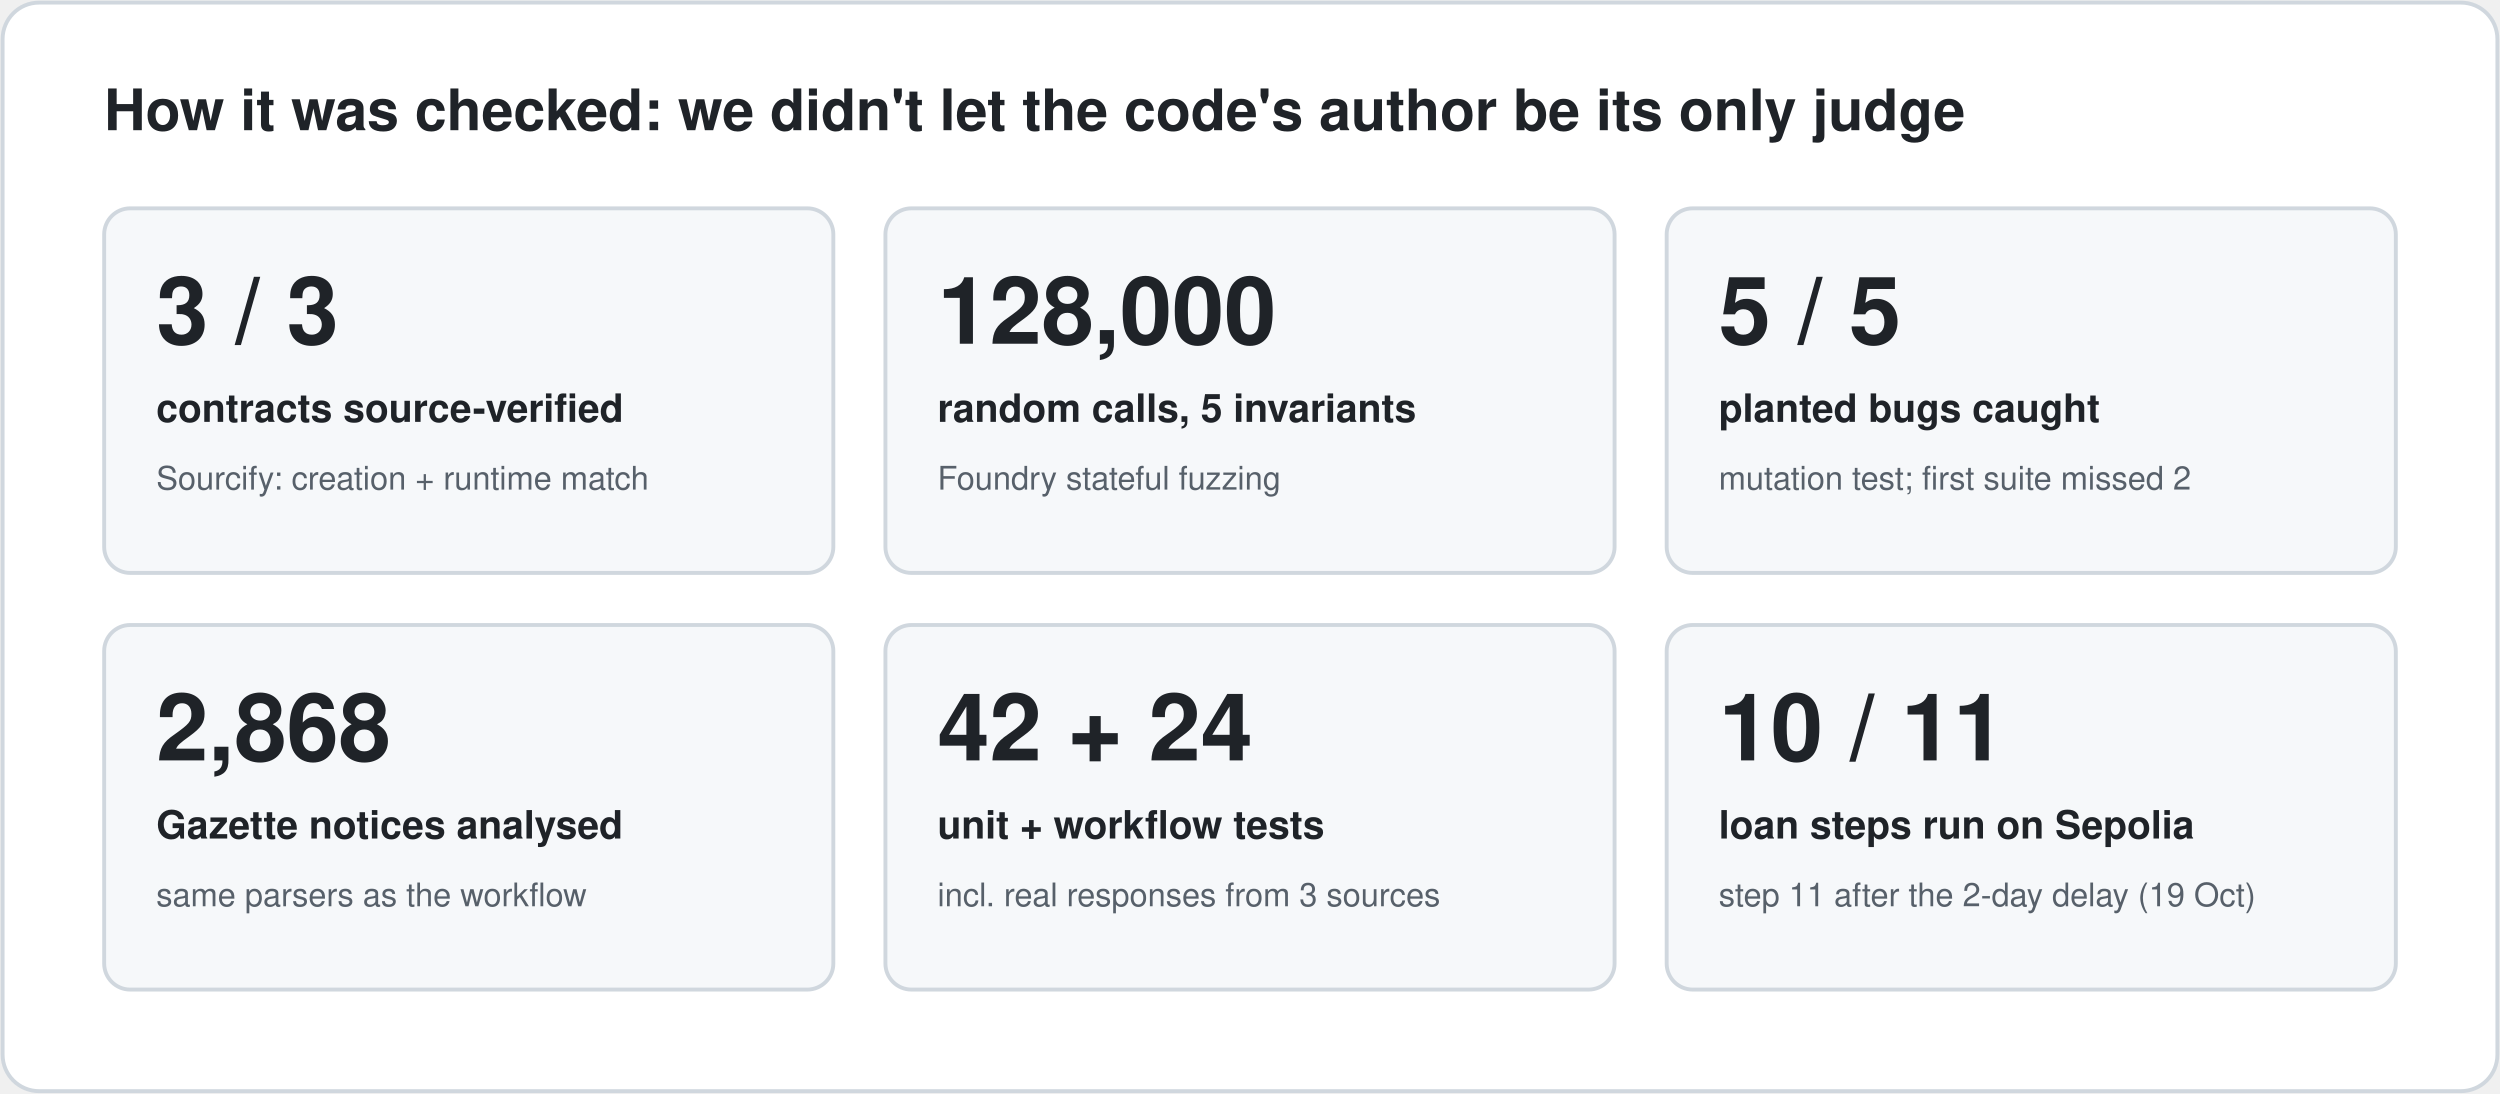
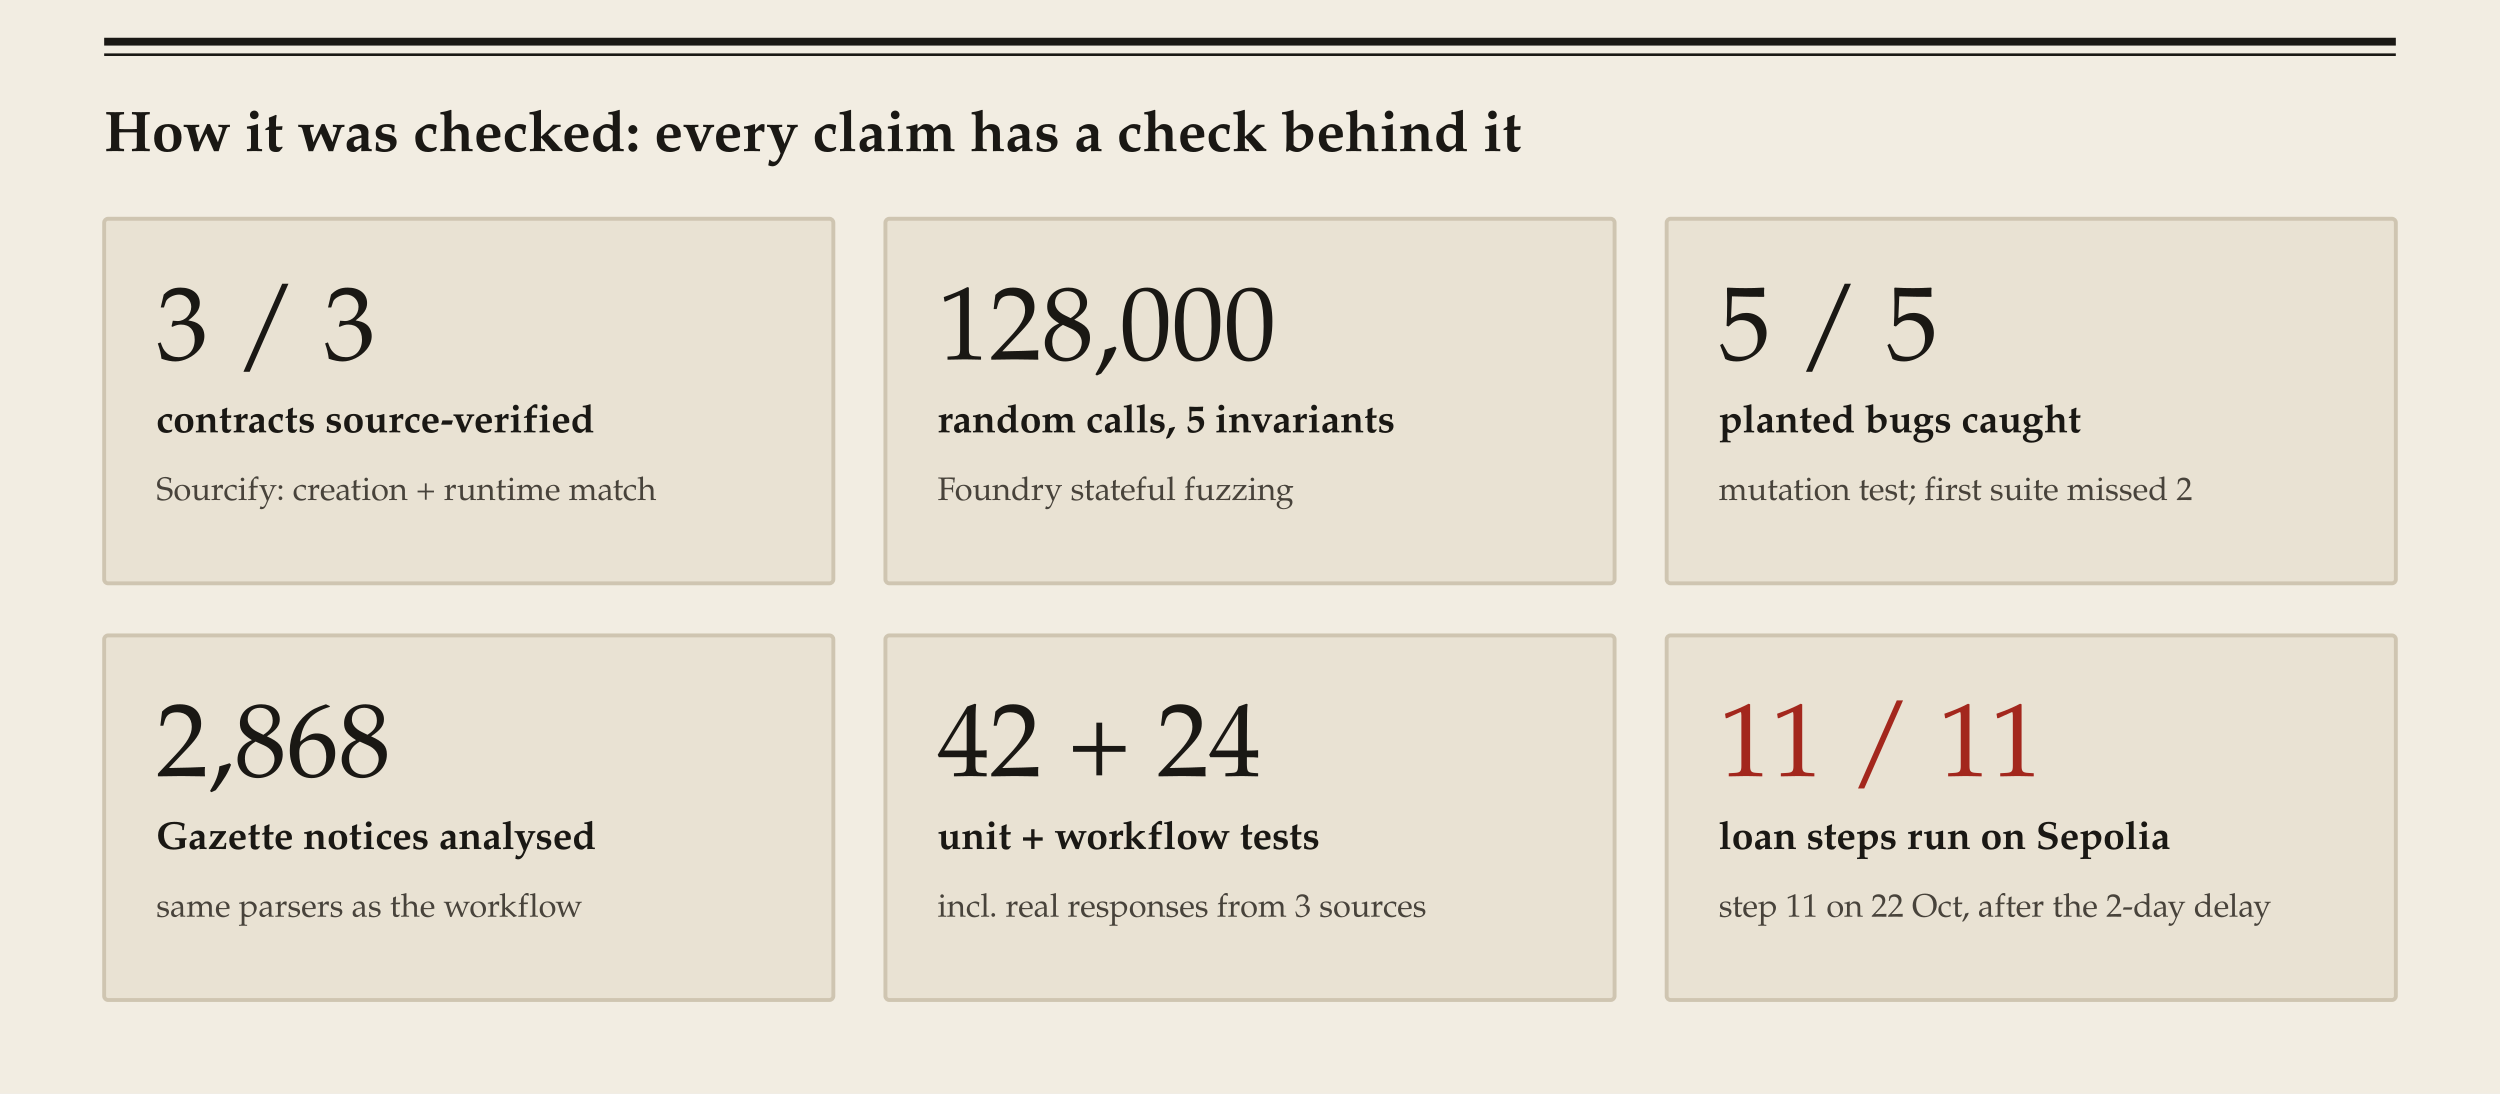
- <svg xmlns="http://www.w3.org/2000/svg" width="960" height="420" viewBox="0 0 960 420" role="img" aria-label="Verification: 3 of 3 contracts source-verified, 128,000 fuzzing calls, 5 of 5 planted bugs caught, 2,868 notices analysed, 66 tests, 10 of 11 loan steps run on Sepolia" font-family="Segoe UI, Helvetica, Arial, sans-serif">
-   <rect x="1" y="1" width="958" height="418" rx="14" fill="#ffffff" stroke="#d0d7de" stroke-width="1.5" />
-   <text x="40" y="50" font-size="22" font-weight="600" fill="#1f2328">How it was checked: we didn't let the code's author be its only judge</text>
-   <rect x="40" y="80" width="280" height="140" rx="10" fill="#f6f8fa" stroke="#d0d7de" stroke-width="1.5" />
-   <text x="60" y="132" font-size="36" font-weight="700" fill="#1f2328">3 / 3</text>
-   <text x="60" y="162" font-size="15" font-weight="600" fill="#1f2328">contracts source-verified</text>
-   <text x="60" y="188" font-size="12.5" font-weight="400" fill="#57606a">Sourcify: creation + runtime match</text>
-   <rect x="340" y="80" width="280" height="140" rx="10" fill="#f6f8fa" stroke="#d0d7de" stroke-width="1.5" />
-   <text x="360" y="132" font-size="36" font-weight="700" fill="#1f2328">128,000</text>
-   <text x="360" y="162" font-size="15" font-weight="600" fill="#1f2328">random calls, 5 invariants</text>
-   <text x="360" y="188" font-size="12.5" font-weight="400" fill="#57606a">Foundry stateful fuzzing</text>
-   <rect x="640" y="80" width="280" height="140" rx="10" fill="#f6f8fa" stroke="#d0d7de" stroke-width="1.5" />
-   <text x="660" y="132" font-size="36" font-weight="700" fill="#1f2328">5 / 5</text>
-   <text x="660" y="162" font-size="15" font-weight="600" fill="#1f2328">planted bugs caught</text>
-   <text x="660" y="188" font-size="12.5" font-weight="400" fill="#57606a">mutation test; first suite missed 2</text>
-   <rect x="40" y="240" width="280" height="140" rx="10" fill="#f6f8fa" stroke="#d0d7de" stroke-width="1.5" />
-   <text x="60" y="292" font-size="36" font-weight="700" fill="#1f2328">2,868</text>
-   <text x="60" y="322" font-size="15" font-weight="600" fill="#1f2328">Gazette notices analysed</text>
-   <text x="60" y="348" font-size="12.5" font-weight="400" fill="#57606a">same parsers as the workflow</text>
-   <rect x="340" y="240" width="280" height="140" rx="10" fill="#f6f8fa" stroke="#d0d7de" stroke-width="1.5" />
-   <text x="360" y="292" font-size="36" font-weight="700" fill="#1f2328">42 + 24</text>
-   <text x="360" y="322" font-size="15" font-weight="600" fill="#1f2328">unit + workflow tests</text>
-   <text x="360" y="348" font-size="12.5" font-weight="400" fill="#57606a">incl. real responses from 3 sources</text>
-   <rect x="640" y="240" width="280" height="140" rx="10" fill="#f6f8fa" stroke="#d0d7de" stroke-width="1.5" />
-   <text x="660" y="292" font-size="36" font-weight="700" fill="#1f2328">10 / 11</text>
-   <text x="660" y="322" font-size="15" font-weight="600" fill="#1f2328">loan steps run on Sepolia</text>
-   <text x="660" y="348" font-size="12.5" font-weight="400" fill="#57606a">step 11 after the 2-day delay (19 Oct)</text>
+ <svg xmlns="http://www.w3.org/2000/svg" width="960" height="420" viewBox="0 0 960 420" role="img" aria-label="Verification: 3 of 3 contracts source-verified, 128,000 fuzzing calls, 5 of 5 planted bugs caught, 2,868 notices analysed, 66 tests, 11 of 11 loan steps run on Sepolia" font-family="Newsreader, Palatino Linotype, Book Antiqua, Palatino, Georgia, serif">
+   <rect width="960" height="420" fill="#f2ede2" />
+   <line x1="40" y1="16" x2="920" y2="16" stroke="#1a1814" stroke-width="3" />
+   <line x1="40" y1="21" x2="920" y2="21" stroke="#1a1814" stroke-width="1" />
+   <text x="40" y="58" font-size="22" font-weight="600" fill="#1a1814">How it was checked: every claim has a check behind it</text>
+   <rect x="40" y="84" width="280" height="140" rx="1.5" fill="#e9e2d3" stroke="#cfc5b1" stroke-width="1.5" />
+   <text x="60" y="138" font-size="40" font-weight="500" fill="#1a1814">3 / 3</text>
+   <text x="60" y="166" font-size="15" font-weight="600" fill="#1a1814">contracts source-verified</text>
+   <text x="60" y="192" font-size="12.5" font-weight="400" fill="#48433b">Sourcify: creation + runtime match</text>
+   <rect x="340" y="84" width="280" height="140" rx="1.5" fill="#e9e2d3" stroke="#cfc5b1" stroke-width="1.5" />
+   <text x="360" y="138" font-size="40" font-weight="500" fill="#1a1814">128,000</text>
+   <text x="360" y="166" font-size="15" font-weight="600" fill="#1a1814">random calls, 5 invariants</text>
+   <text x="360" y="192" font-size="12.5" font-weight="400" fill="#48433b">Foundry stateful fuzzing</text>
+   <rect x="640" y="84" width="280" height="140" rx="1.5" fill="#e9e2d3" stroke="#cfc5b1" stroke-width="1.5" />
+   <text x="660" y="138" font-size="40" font-weight="500" fill="#1a1814">5 / 5</text>
+   <text x="660" y="166" font-size="15" font-weight="600" fill="#1a1814">planted bugs caught</text>
+   <text x="660" y="192" font-size="12.5" font-weight="400" fill="#48433b">mutation test; first suite missed 2</text>
+   <rect x="40" y="244" width="280" height="140" rx="1.5" fill="#e9e2d3" stroke="#cfc5b1" stroke-width="1.5" />
+   <text x="60" y="298" font-size="40" font-weight="500" fill="#1a1814">2,868</text>
+   <text x="60" y="326" font-size="15" font-weight="600" fill="#1a1814">Gazette notices analysed</text>
+   <text x="60" y="352" font-size="12.5" font-weight="400" fill="#48433b">same parsers as the workflow</text>
+   <rect x="340" y="244" width="280" height="140" rx="1.5" fill="#e9e2d3" stroke="#cfc5b1" stroke-width="1.5" />
+   <text x="360" y="298" font-size="40" font-weight="500" fill="#1a1814">42 + 24</text>
+   <text x="360" y="326" font-size="15" font-weight="600" fill="#1a1814">unit + workflow tests</text>
+   <text x="360" y="352" font-size="12.5" font-weight="400" fill="#48433b">incl. real responses from 3 sources</text>
+   <rect x="640" y="244" width="280" height="140" rx="1.5" fill="#e9e2d3" stroke="#cfc5b1" stroke-width="1.5" />
+   <text x="660" y="298" font-size="40" font-weight="500" fill="#a3271d">11 / 11</text>
+   <text x="660" y="326" font-size="15" font-weight="600" fill="#1a1814">loan steps run on Sepolia</text>
+   <text x="660" y="352" font-size="12.5" font-weight="400" fill="#48433b">step 11 on 22 Oct, after the 2-day delay</text>
</svg>
